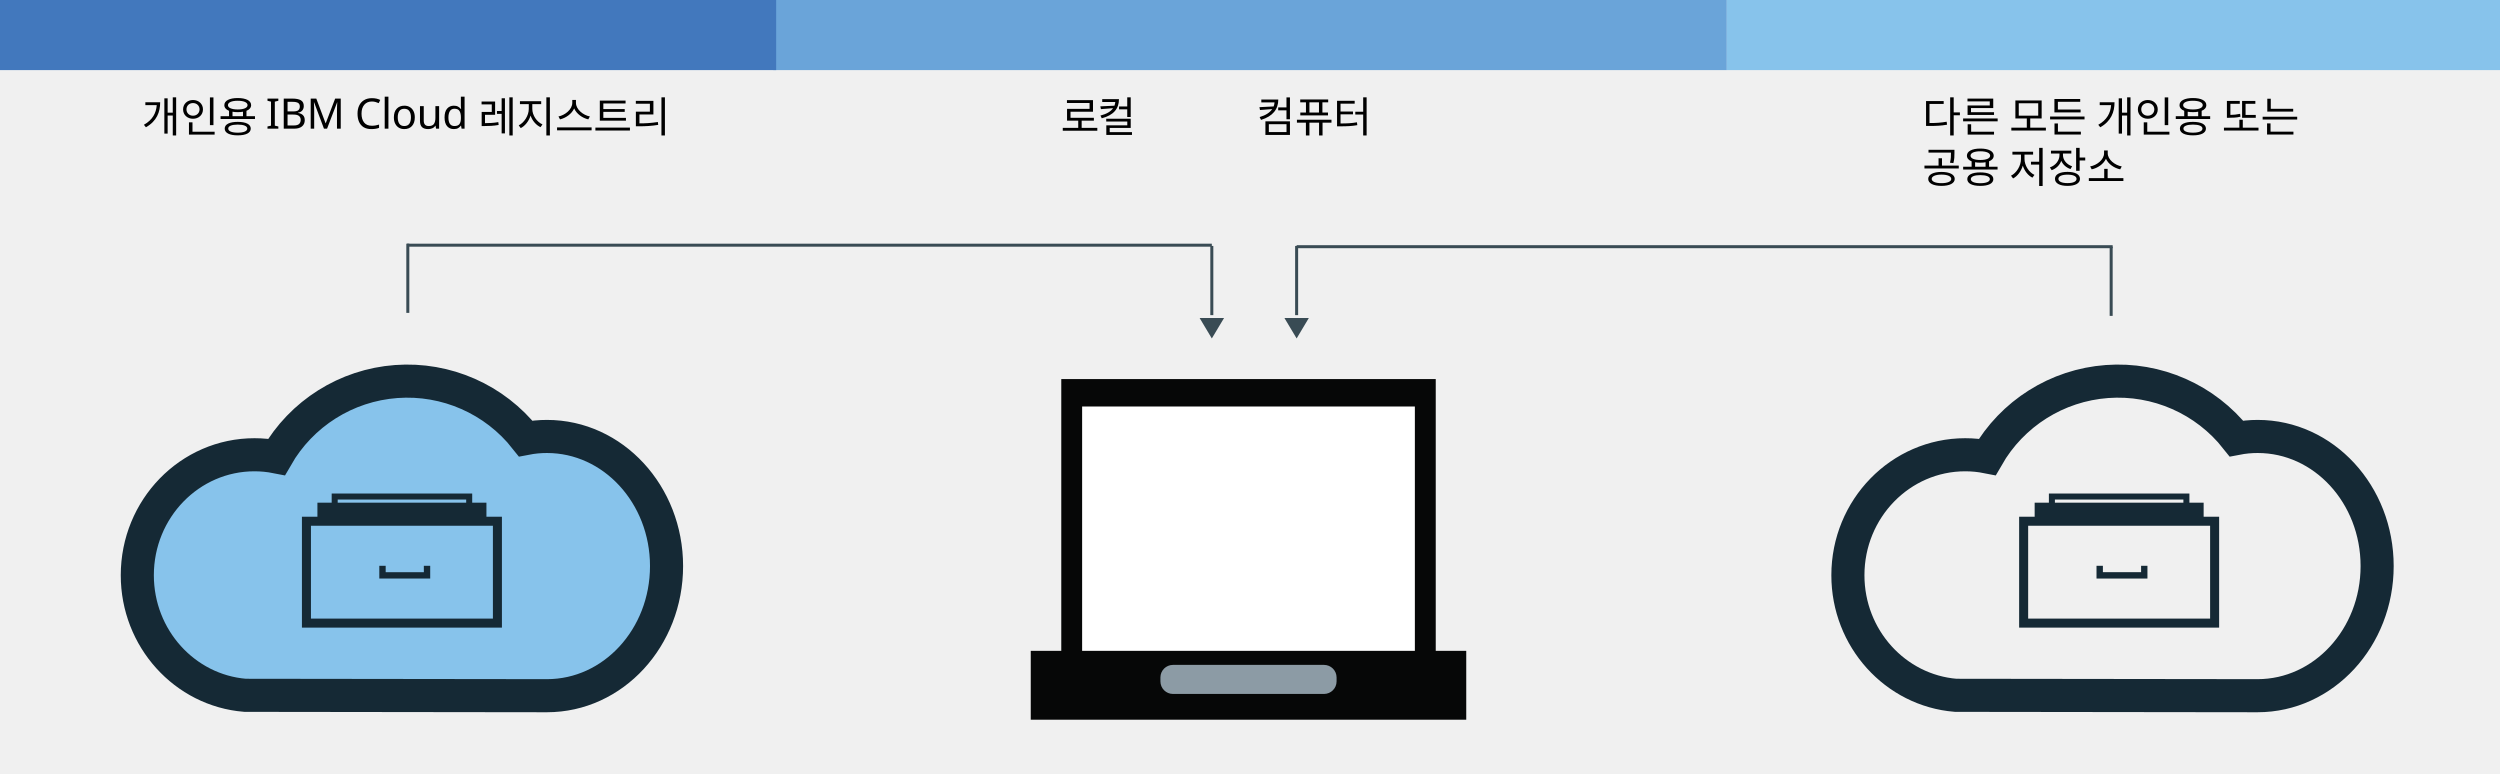
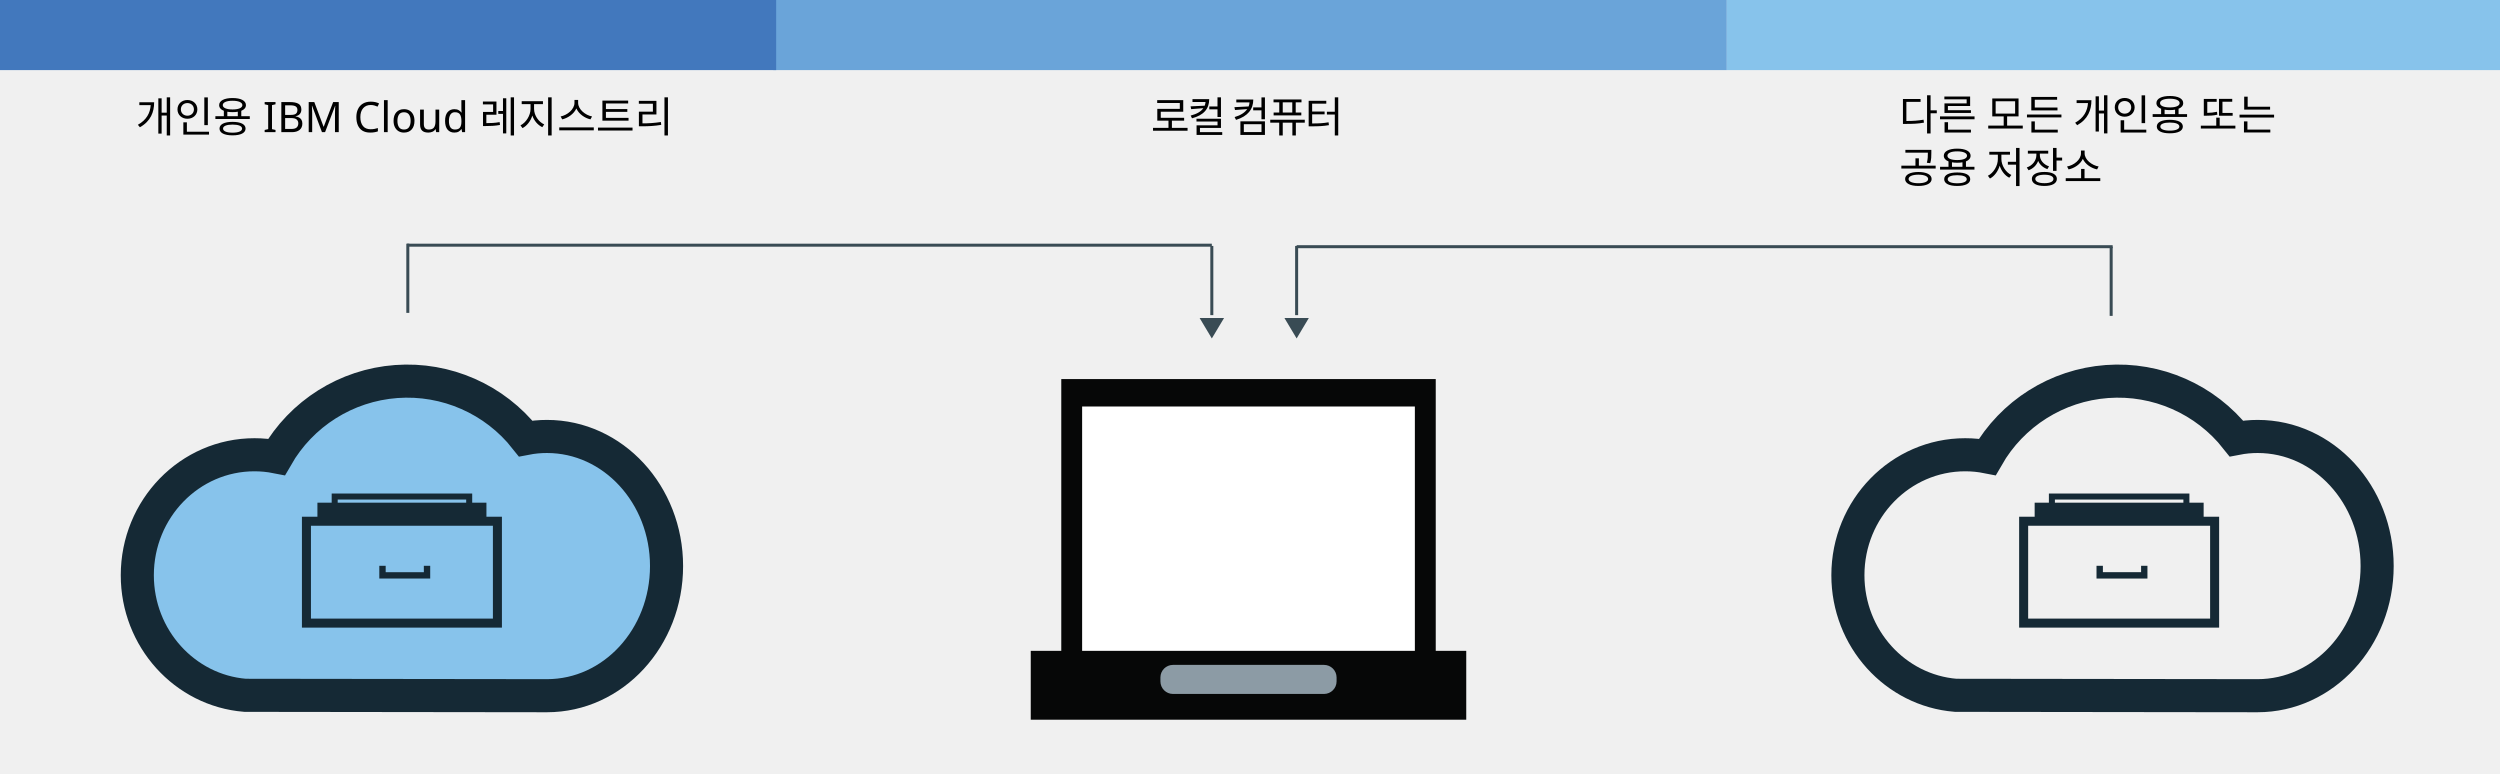
- <svg xmlns="http://www.w3.org/2000/svg" id="e8490e8d-5198-43d9-967b-1550870c008b" data-name="Layer 1" viewBox="0 0 831 257">
+ <svg xmlns="http://www.w3.org/2000/svg" id="e8490e8d-5198-43d9-967b-1550870c008b" data-name="Layer 1" viewBox="0 0 831 257" version="1.1" width="100%" height="100%">
+   <defs id="defs114" />
  <path id="8b69e98f-da03-42a8-bb5e-931546bb7bf3" data-name="&lt;Path&gt;" d="M257,0H574V23.3H257Z" fill="#6aa4d9" />
  <path id="a4f59d34-4662-45a9-bbaf-4d8c1aa01913" data-name="&lt;Path&gt;" d="M574,0H831V23.3H574Z" fill="#87c3eb" />
  <g id="fa65ea89-a329-46fb-b919-abccfdc2bd13" data-name="&lt;Group&gt;">
    <path id="5bcb0add-0494-4fdf-bb9d-5389099a83d9" data-name="&lt;Path&gt;" d="M406.88,105.7l-4.07,6.8-4.06-6.8Z" fill="#394b54" />
  </g>
  <path id="ed71e831-10c9-4ff9-8007-dd79df7df3be" data-name="&lt;Path&gt;" d="M0,0H258V23.3H0Z" fill="#4278bd" />
  <path id="8dfc0949-a118-4ad0-95e8-8ea302f480f8" data-name="&lt;Path&gt;" d="M402.81,81.5H135.31" fill="none" stroke="#394b54" stroke-miterlimit="10" />
-   <text transform="translate(638.97 43.93)" font-size="14" font-family="IBMPlexSans, IBM Plex Sans" style="isolation:isolate">다른 모든 개인용 또는 <tspan x="8.97" y="0" letter-spacing="-0.01em"> </tspan>
-     <tspan x="16.81" y="0"> </tspan>
-     <tspan x="80.69" y="0" letter-spacing="-0.01em"> </tspan>
-     <tspan x="87.46" y="0" letter-spacing="0em"> </tspan>
-     <tspan x="94.93" y="0" letter-spacing="0em"> </tspan>
-     <tspan x="99.79" y="0" letter-spacing="0em"> </tspan>
-     <tspan x="0" y="16.8">공용 저장소</tspan>
-     <tspan x="41.85" y="16.8" letter-spacing="0em"> </tspan>
-     <tspan x="46.91" y="16.8"> </tspan>
-     <tspan x="80.88" y="16.8" letter-spacing="0em"> </tspan>
-     <tspan x="85.73" y="16.8"> </tspan>
-     <tspan x="93.57" y="16.8" letter-spacing="0.01em"> </tspan>
-     <tspan x="98.85" y="16.8"> </tspan>
+   <text font-size="14" style="font-size:14px;font-family:IBMPlexSans, 'IBM Plex Sans';isolation:isolate" id="text39" x="45.13" y="43.93">
+     <tspan style="font-style:normal;font-variant:normal;font-weight:normal;font-stretch:normal;font-family:Gulim;-inkscape-font-specification:Gulim" id="tspan4244">개인용</tspan>
+  IBM Cloud <tspan style="font-style:normal;font-variant:normal;font-weight:normal;font-stretch:normal;font-family:Gulim;-inkscape-font-specification:Gulim" id="tspan4246">레지스트리</tspan>
  </text>
-   <text transform="translate(47.13 43.93)" font-size="14" font-family="IBMPlexSans, IBM Plex Sans" style="isolation:isolate">
-     <tspan letter-spacing="-0.01em">개인용 IBM Cloud 레지스트리</tspan>
-     <tspan x="8.34" y="0" letter-spacing="0em"> </tspan>
-     <tspan x="16.98" y="0" letter-spacing="-0.01em"> </tspan>
-     <tspan x="23.74" y="0"> </tspan>
-     <tspan x="31.22" y="0" letter-spacing="0em"> </tspan>
-     <tspan x="36.08" y="0"> </tspan>
-     <tspan x="116.2" y="0" letter-spacing="0em"> </tspan>
-     <tspan x="121.27" y="0"> </tspan>
-     <tspan x="139.84" y="0" letter-spacing="-0.01em"> </tspan>
-     <tspan x="146.56" y="0"> </tspan>
-     <tspan x="151.48" y="0" letter-spacing="0.01em"> </tspan>
-     <tspan x="156.76" y="0"> </tspan>
-   </text>
-   <text transform="translate(352.56 43.93)" font-size="14" font-family="IBMPlexSans, IBM Plex Sans" style="isolation:isolate">
-     <tspan letter-spacing="-0.05em">로컬</tspan>
-     <tspan x="7.6" y="0"> </tspan>
-     <tspan x="65.11" y="0" letter-spacing="-0.01em">컴퓨터</tspan>
-     <tspan x="72.07" y="0"> </tspan>
-     <tspan x="108.2" y="0" letter-spacing="0em"> </tspan>
-     <tspan x="113.06" y="0" letter-spacing="0em"> </tspan>
+   <text font-size="14" style="font-size:14px;font-family:IBMPlexSans, 'IBM Plex Sans';isolation:isolate" id="text65" x="382.56" y="43.93">
+     <tspan letter-spacing="-0.05em" id="tspan67" style="font-style:normal;font-variant:normal;font-weight:normal;font-stretch:normal;font-family:Gulim;-inkscape-font-specification:Gulim;letter-spacing:-0.05em">로컬 컴퓨터</tspan>
  </text>
  <path id="7a9f1b09-23e5-4d1a-836c-681bfbee8a1b" data-name="&lt;Path&gt;" d="M701.75,82v23" fill="none" stroke="#394b54" stroke-miterlimit="10" />
  <path id="5c3d264d-481a-4257-b90b-f072cb96571c" data-name="&lt;Path&gt;" d="M402.81,81.75v23" fill="none" stroke="#394b54" stroke-miterlimit="10" />
  <g id="24929a33-c60f-4ac1-a4c9-dd2b013fcfec" data-name="&lt;Group&gt;">
    <path id="bbde98b1-ef22-499b-8dcd-6d67478ddd15" data-name="&lt;Path&gt;" d="M426.94,105.7l4.06,6.8,4.06-6.8Z" fill="#394b54" />
  </g>
  <path id="4b0231f8-6719-46ad-96fc-79eb7665732d" data-name="&lt;Path&gt;" d="M431,81.75v23" fill="none" stroke="#394b54" stroke-miterlimit="10" />
  <path id="87af3fe2-74cb-44aa-a5ab-e14b1aa58778" data-name="&lt;Path&gt;" d="M135.56,81v23" fill="none" stroke="#394b54" stroke-miterlimit="10" />
  <path id="d762aa00-b2f3-4f58-a310-3ac7282a91ac" data-name="&lt;Path&gt;" d="M431,82H702.25" fill="none" stroke="#394b54" stroke-miterlimit="10" />
-   <rect x="119.81" y="71" width="15.5" height="19.5" transform="translate(255.13 161.5) rotate(-180)" fill="none" />
+   <rect x="119.81" y="71" width="15.5" height="19.5" transform="translate(255.13 161.5) rotate(-180)" fill="none" id="rect86" />
  <path id="3d77c569-fbe6-4582-92db-2654f1f7870c" data-name="&lt;Path&gt;" d="M181.82,145.08a36.89,36.89,0,0,0-7.09.68,50.09,50.09,0,0,0-82.8,6.12,37.83,37.83,0,0,0-7.34-.72c-21.52,0-38.95,17.93-38.95,40.05,0,21,15.77,38.28,35.83,39.91l100.13.13h.22c22,0,39.74-19.29,39.74-43.09S203.77,145.08,181.82,145.08Z" fill="#87c3eb" stroke="#152935" stroke-miterlimit="10" stroke-width="11" />
  <path id="d18ea59c-1c7a-460c-b05b-3543543347cb" data-name="&lt;Path&gt;" d="M750.47,145.08a36.89,36.89,0,0,0-7.09.68,50.09,50.09,0,0,0-82.8,6.12,37.83,37.83,0,0,0-7.34-.72c-21.52,0-39,17.93-39,40.05,0,21,15.77,38.28,35.83,39.91l100.13.13h.22c21.95,0,39.74-19.29,39.74-43.09S772.42,145.08,750.47,145.08Z" fill="none" stroke="#152935" stroke-miterlimit="10" stroke-width="11" />
  <rect id="6ea524ae-924b-4773-9340-ecf98f966d8c" data-name="&lt;Rectangle&gt;" x="352.77" y="126" width="124.47" height="90.67" fill="#060707" />
  <g id="63b3a8bd-56e1-4376-9d54-b8baf7f8c6ce" data-name="&lt;Group&gt;">
    <rect id="03c9ae76-0cca-4099-8c3c-9aa107e5e870" data-name="&lt;Rectangle&gt;" x="361.89" y="137.31" width="106.23" height="77.38" fill="#fff" />
    <path id="88e0b1d6-61e1-4b65-9310-5e09320993b5" data-name="&lt;Compound Path&gt;" d="M470.3,216.88H359.7V135.12H470.3ZM364.08,212.5H465.92v-73H364.08Z" fill="#fff" />
  </g>
  <rect id="384e6bc0-f0bb-4876-8b06-b83fc3075626" data-name="&lt;Rectangle&gt;" x="342.62" y="216.34" width="144.76" height="22.89" fill="#060707" />
  <rect id="fc8bfb25-d384-4773-bdf5-45a366edf0a1" data-name="&lt;Rectangle&gt;" x="385.72" y="221.01" width="58.56" height="9.66" rx="4.18" ry="4.18" fill="#8c9ba5" />
-   <rect x="672.66" y="173.26" width="63.48" height="33.86" fill="none" stroke="#152935" stroke-miterlimit="10" stroke-width="3" />
-   <line x1="676.32" y1="170.09" x2="732.49" y2="170.09" fill="none" stroke="#152935" stroke-miterlimit="10" stroke-width="6" />
-   <rect x="682.05" y="165.05" width="44.71" height="5.03" fill="none" stroke="#152935" stroke-miterlimit="10" stroke-width="2" />
-   <path d="M711.7,190.19H699v-2.12h-2.12v4.24h16.93v-4.24H711.7Z" fill="#152935" />
-   <rect x="101.86" y="173.26" width="63.48" height="33.86" fill="none" stroke="#152935" stroke-miterlimit="10" stroke-width="3" />
-   <line x1="105.51" y1="170.09" x2="161.69" y2="170.09" fill="none" stroke="#152935" stroke-miterlimit="10" stroke-width="6" />
-   <rect x="111.25" y="165.05" width="44.71" height="5.03" fill="none" stroke="#152935" stroke-miterlimit="10" stroke-width="2" />
-   <path d="M140.89,190.19H128.2v-2.12h-2.12v4.24H143v-4.24h-2.12Z" fill="#152935" />
+   <rect x="672.66" y="173.26" width="63.48" height="33.86" fill="none" stroke="#152935" stroke-miterlimit="10" stroke-width="3" id="rect96" />
+   <line x1="676.32" y1="170.09" x2="732.49" y2="170.09" fill="none" stroke="#152935" stroke-miterlimit="10" stroke-width="6" id="line98" />
+   <rect x="682.05" y="165.05" width="44.71" height="5.03" fill="none" stroke="#152935" stroke-miterlimit="10" stroke-width="2" id="rect100" />
+   <path d="M711.7,190.19H699v-2.12h-2.12v4.24h16.93v-4.24H711.7Z" fill="#152935" id="path102" />
+   <rect x="101.86" y="173.26" width="63.48" height="33.86" fill="none" stroke="#152935" stroke-miterlimit="10" stroke-width="3" id="rect104" />
+   <line x1="105.51" y1="170.09" x2="161.69" y2="170.09" fill="none" stroke="#152935" stroke-miterlimit="10" stroke-width="6" id="line106" />
+   <rect x="111.25" y="165.05" width="44.71" height="5.03" fill="none" stroke="#152935" stroke-miterlimit="10" stroke-width="2" id="rect108" />
+   <path d="M140.89,190.19H128.2v-2.12h-2.12v4.24H143v-4.24h-2.12Z" fill="#152935" id="path110" />
+   <text xml:space="preserve" style="font-size:17px;font-style:normal;font-variant:normal;font-weight:normal;font-stretch:normal;text-align:start;line-height:125%;letter-spacing:0px;word-spacing:0px;writing-mode:lr-tb;text-anchor:start;fill:#000000;fill-opacity:1;stroke:none;font-family:Gulim;-inkscape-font-specification:Gulim" x="631.291" y="43.249" id="text3023">
+     <tspan id="tspan3025" x="631.291" y="43.249" style="font-size:14px">다른 모든 개인용 또는</tspan>
+     <tspan x="631.291" y="60.749" style="font-size:14px" id="tspan3027">공용 저장소</tspan>
+   </text>
</svg>
